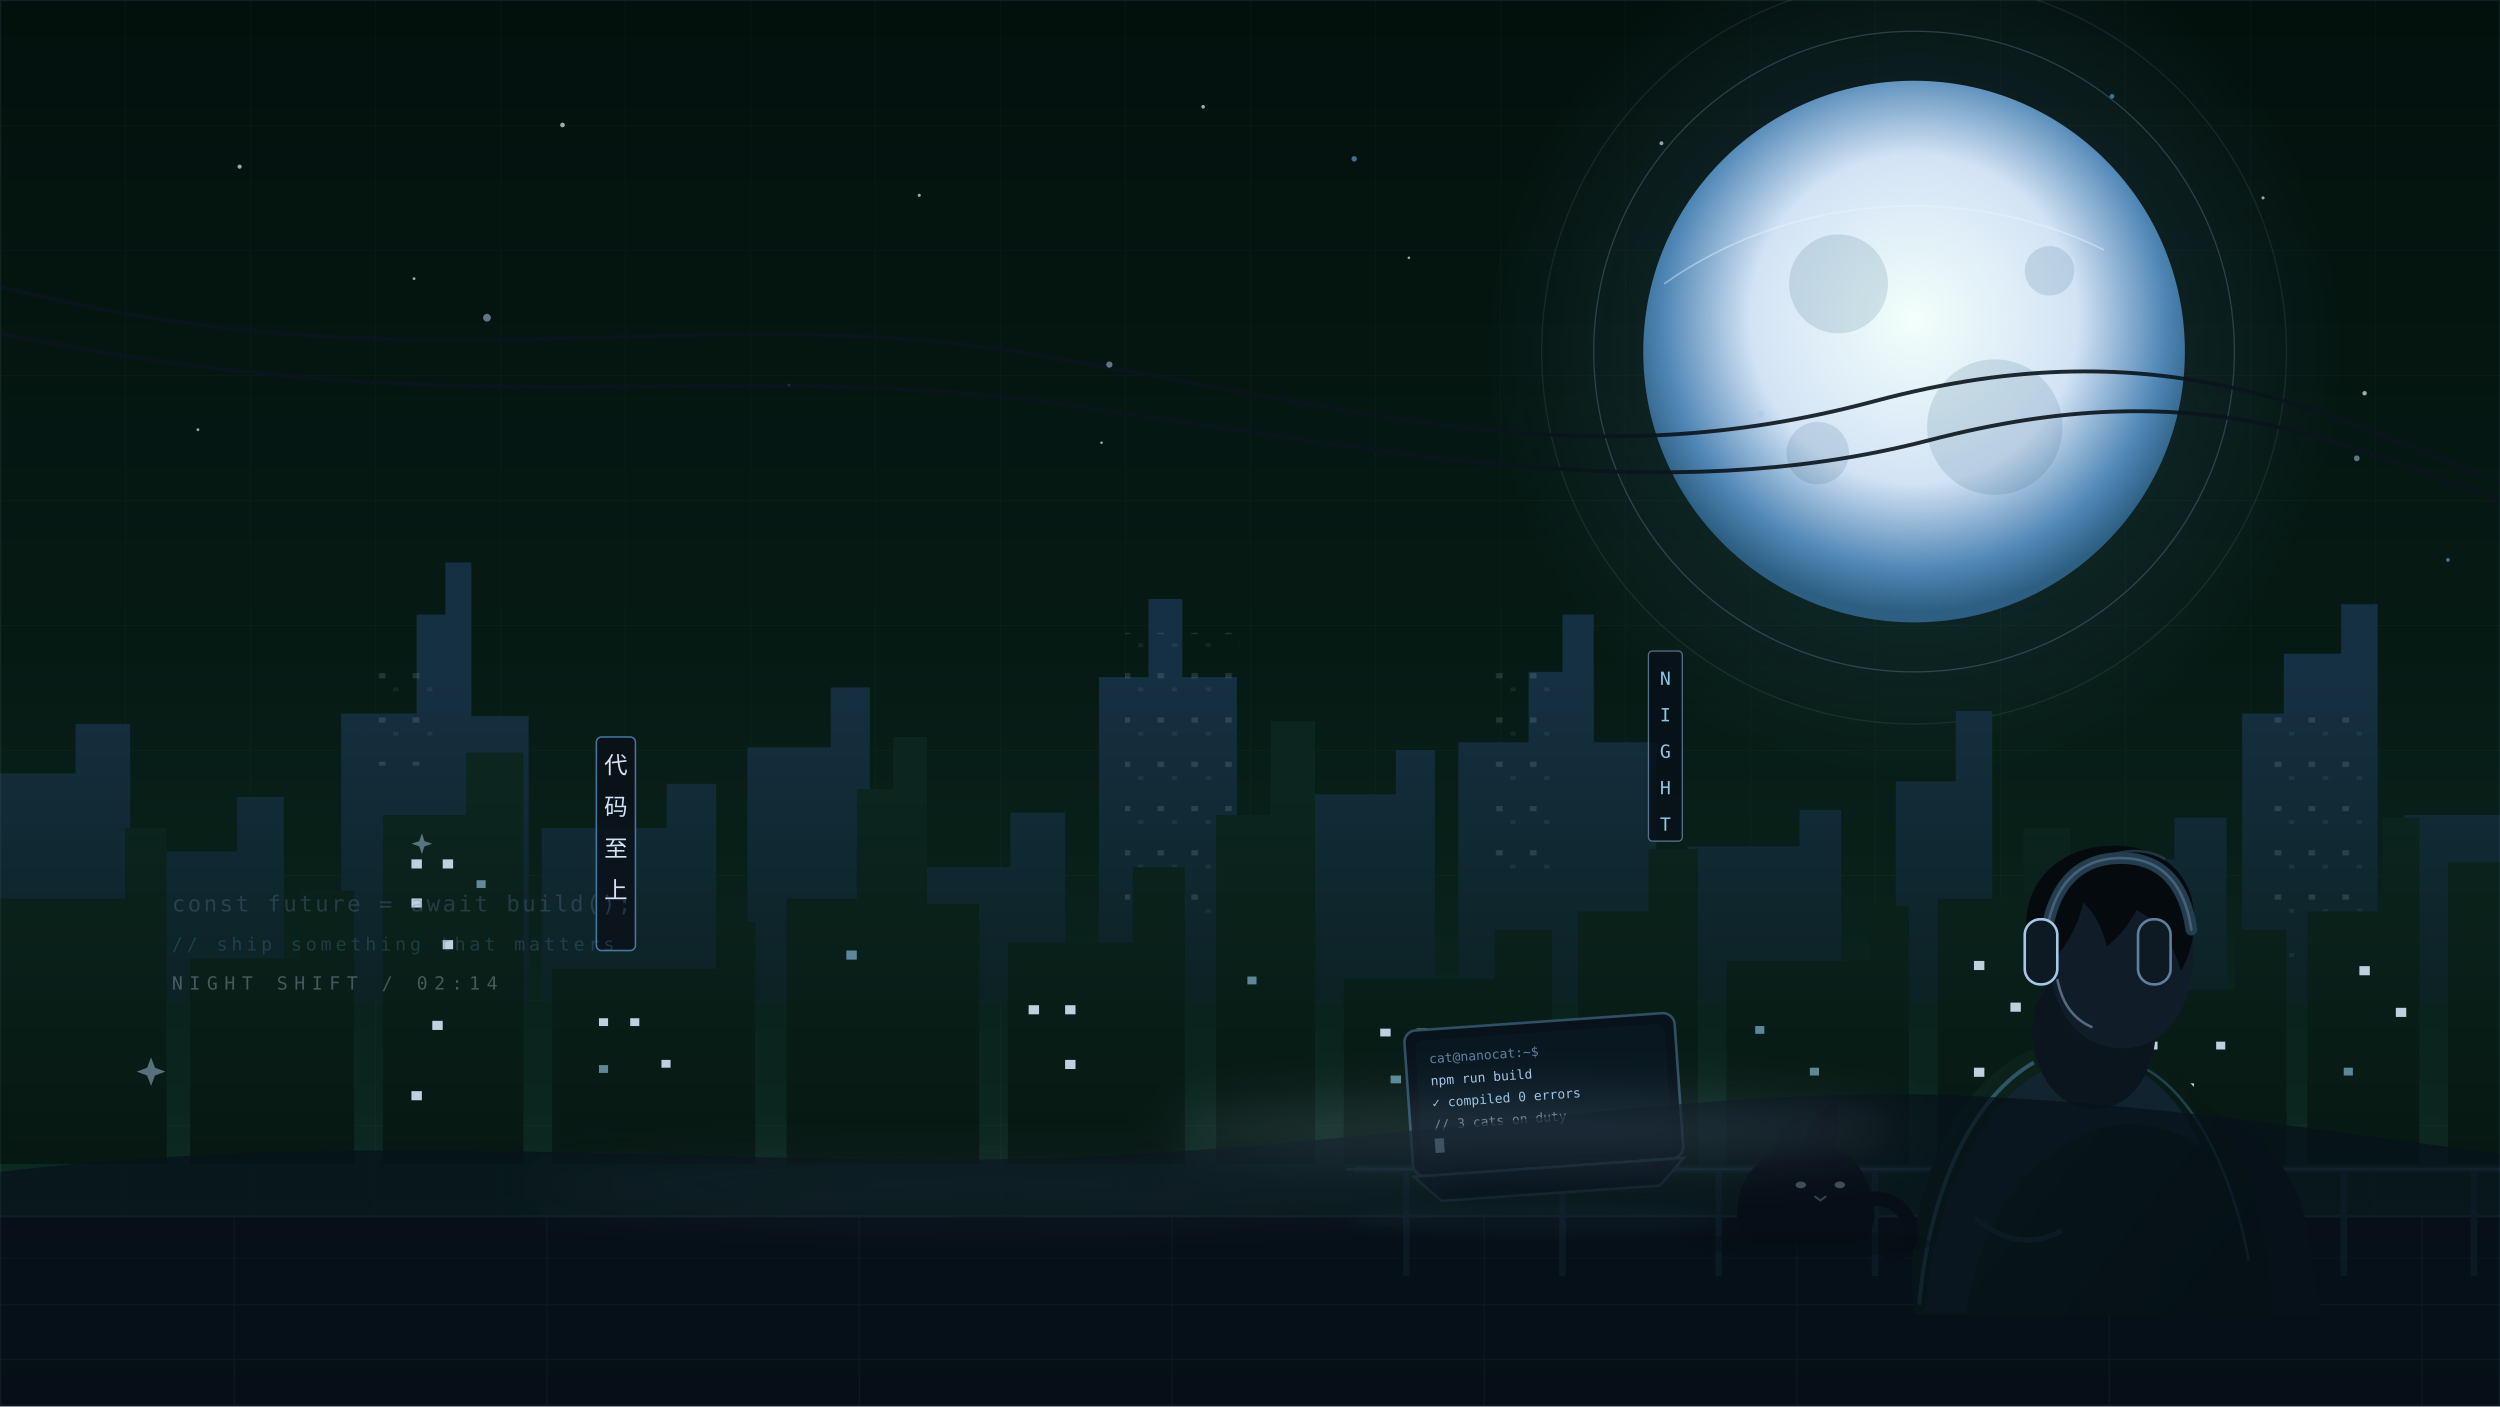
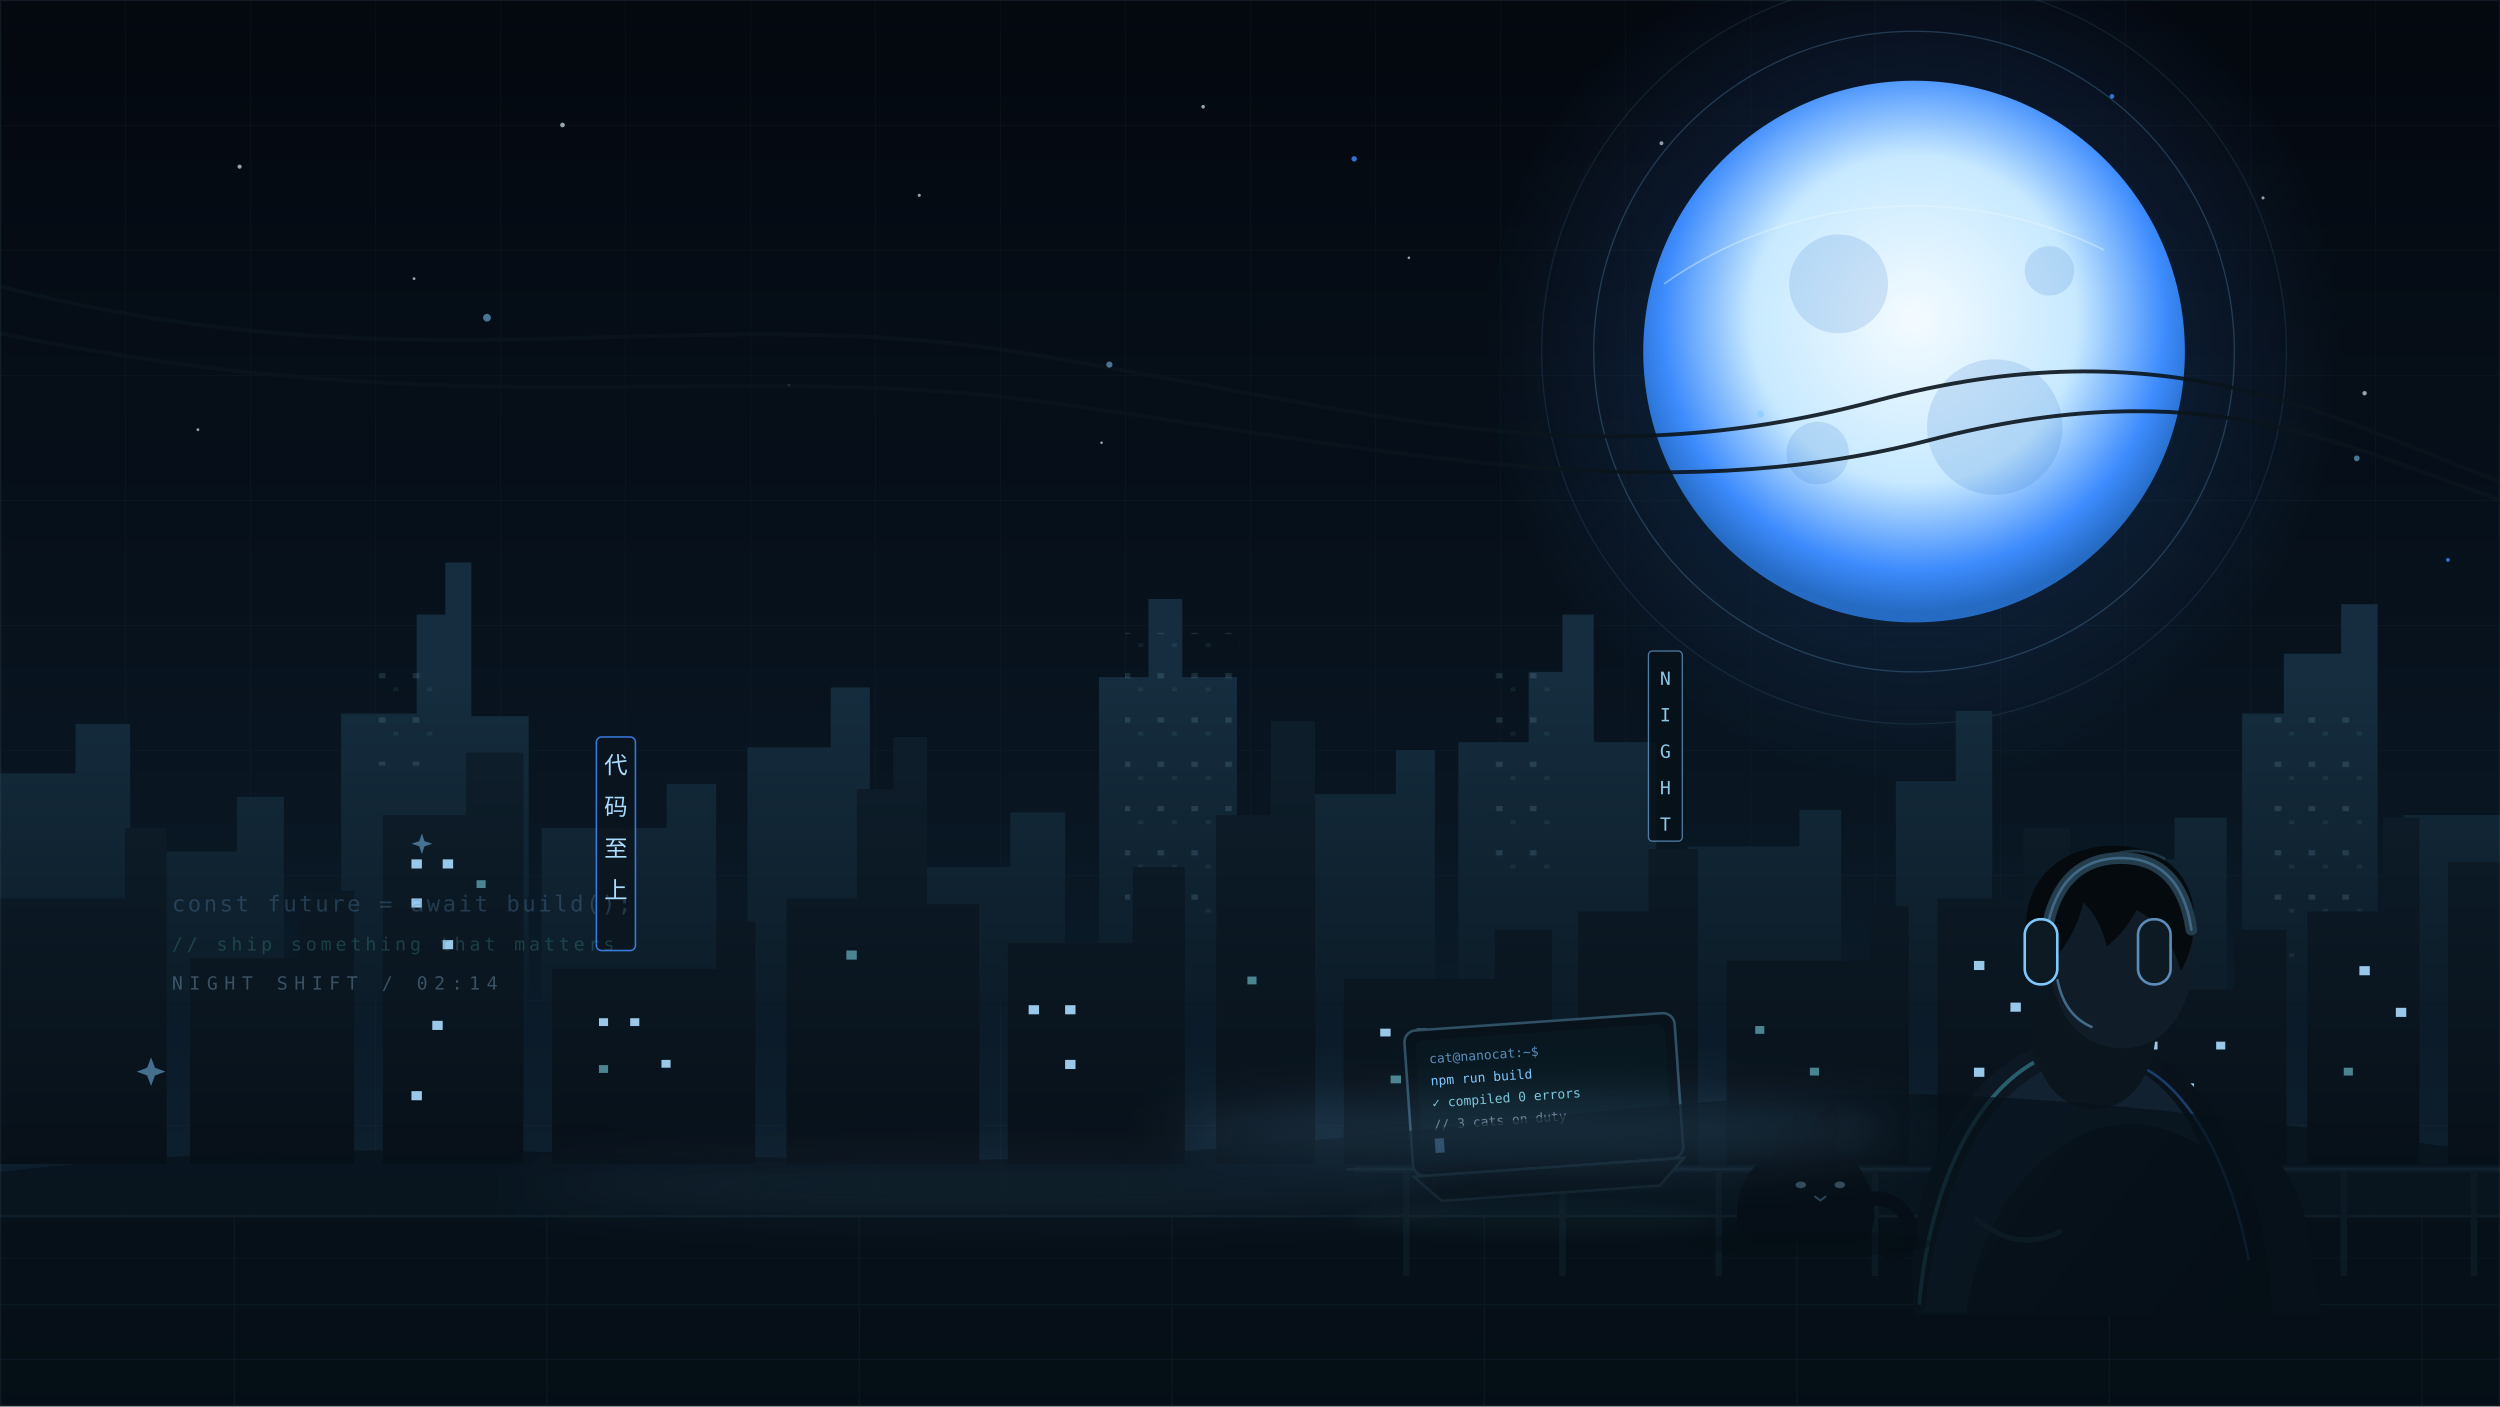
<svg xmlns="http://www.w3.org/2000/svg" viewBox="0 0 1920 1080" width="1920" height="1080" preserveAspectRatio="xMidYMid slice" role="img" aria-labelledby="hero-night-title hero-night-desc">
  <defs>
    <linearGradient id="hn-sky" x1="0" y1="0" x2="0" y2="1080" gradientUnits="userSpaceOnUse">
-       <stop stop-color="#03110d" />
-       <stop offset=".46" stop-color="#061a14" />
-       <stop offset=".76" stop-color="#0b251e" />
-       <stop offset="1" stop-color="#0f3028" />
+       <stop stop-color="#04080f" />
+       <stop offset=".46" stop-color="#07121d" />
+       <stop offset=".76" stop-color="#0c1c2a" />
+       <stop offset="1" stop-color="#102433" />
    </linearGradient>
    <radialGradient id="hn-moon" cx="50%" cy="44%" r="54%">
-       <stop stop-color="#f2fffb" />
-       <stop offset=".56" stop-color="#d3e3f5" />
-       <stop offset=".86" stop-color="#4f86b5" />
-       <stop offset="1" stop-color="#2d5f82" />
+       <stop stop-color="#f4fbff" />
+       <stop offset=".56" stop-color="#c7e9ff" />
+       <stop offset=".86" stop-color="#3d8bfd" />
+       <stop offset="1" stop-color="#256bc4" />
    </radialGradient>
    <radialGradient id="hn-moon-glow" cx="50%" cy="50%" r="50%">
-       <stop stop-color="#a8c6e6" stop-opacity=".42" />
-       <stop offset=".55" stop-color="#4f86b5" stop-opacity=".12" />
-       <stop offset="1" stop-color="#4f86b5" stop-opacity="0" />
+       <stop stop-color="#7fc8ff" stop-opacity=".42" />
+       <stop offset=".55" stop-color="#3d8bfd" stop-opacity=".12" />
+       <stop offset="1" stop-color="#3d8bfd" stop-opacity="0" />
    </radialGradient>
    <linearGradient id="hn-city-far" x1="0" y1="520" x2="0" y2="900" gradientUnits="userSpaceOnUse">
-       <stop stop-color="#153042" />
-       <stop offset="1" stop-color="#071a14" />
+       <stop stop-color="#152d3e" />
+       <stop offset="1" stop-color="#08131d" />
    </linearGradient>
    <linearGradient id="hn-city-mid" x1="0" y1="590" x2="0" y2="970" gradientUnits="userSpaceOnUse">
-       <stop stop-color="#0c261f" />
-       <stop offset="1" stop-color="#05140f" />
+       <stop stop-color="#0d1d29" />
+       <stop offset="1" stop-color="#060d15" />
    </linearGradient>
    <linearGradient id="hn-floor" x1="0" y1="880" x2="0" y2="1080" gradientUnits="userSpaceOnUse">
-       <stop stop-color="#0a1019" />
-       <stop offset="1" stop-color="#060c12" />
+       <stop stop-color="#0a141d" />
+       <stop offset="1" stop-color="#04080d" />
    </linearGradient>
    <linearGradient id="hn-rim" x1="1260" y1="690" x2="1740" y2="940" gradientUnits="userSpaceOnUse">
-       <stop stop-color="#617f9e" />
-       <stop offset=".48" stop-color="#4a7f9f" />
-       <stop offset="1" stop-color="#4f86b5" />
+       <stop stop-color="#5b8db8" />
+       <stop offset=".48" stop-color="#3f9b95" />
+       <stop offset="1" stop-color="#3d8bfd" />
    </linearGradient>
    <linearGradient id="hn-jacket" x1="1390" y1="760" x2="1710" y2="1010" gradientUnits="userSpaceOnUse">
-       <stop stop-color="#112f27" />
-       <stop offset=".55" stop-color="#091d16" />
-       <stop offset="1" stop-color="#04110c" />
+       <stop stop-color="#12212e" />
+       <stop offset=".55" stop-color="#0a141e" />
+       <stop offset="1" stop-color="#050a10" />
    </linearGradient>
    <linearGradient id="hn-screen" x1="1140" y1="800" x2="1370" y2="930" gradientUnits="userSpaceOnUse">
-       <stop stop-color="#9fd0ee" stop-opacity=".9" />
-       <stop offset=".5" stop-color="#2f6b86" stop-opacity=".7" />
-       <stop offset="1" stop-color="#173f36" stop-opacity=".25" />
+       <stop stop-color="#78d4d0" stop-opacity=".9" />
+       <stop offset=".5" stop-color="#2f7f8e" stop-opacity=".7" />
+       <stop offset="1" stop-color="#173747" stop-opacity=".25" />
    </linearGradient>
    <linearGradient id="hn-sign" x1="0" y1="0" x2="0" y2="1">
-       <stop stop-color="#d3e3f5" />
-       <stop offset="1" stop-color="#4f86b5" stop-opacity=".25" />
+       <stop stop-color="#a9dcff" />
+       <stop offset="1" stop-color="#3d8bfd" stop-opacity=".25" />
    </linearGradient>
    <filter id="hn-blur" x="-60%" y="-60%" width="220%" height="220%">
      <feGaussianBlur stdDeviation="18" />
    </filter>
    <filter id="hn-soft" x="-30%" y="-30%" width="160%" height="160%">
      <feGaussianBlur stdDeviation="4" />
    </filter>
    <pattern id="hn-windows" width="26" height="34" patternUnits="userSpaceOnUse">
      <rect width="26" height="34" fill="none" />
-       <rect x="5" y="7" width="5" height="4" fill="#d3e3f5" opacity=".45" />
-       <rect x="16" y="18" width="4" height="3" fill="#9bc3e2" opacity=".28" />
+       <rect x="5" y="7" width="5" height="4" fill="#a9dcff" opacity=".45" />
+       <rect x="16" y="18" width="4" height="3" fill="#7cc7d8" opacity=".28" />
    </pattern>
    <pattern id="hn-grid" width="96" height="96" patternUnits="userSpaceOnUse">
      <path d="M96 0H0v96" fill="none" stroke="#8db6cf" stroke-width="1" opacity=".05" />
    </pattern>
  </defs>
  <rect width="1920" height="1080" fill="url(#hn-sky)" />
  <rect width="1920" height="1080" fill="url(#hn-grid)" />
-   <g fill="#e6f1fb" opacity=".68">
+   <g fill="#dceaf2" opacity=".68">
    <circle cx="184" cy="128" r="1.6" />
    <circle cx="318" cy="214" r="1.1" />
    <circle cx="432" cy="96" r="1.8" />
    <circle cx="706" cy="150" r="1.2" />
    <circle cx="924" cy="82" r="1.4" />
    <circle cx="1082" cy="198" r="1" />
    <circle cx="1276" cy="110" r="1.5" />
    <circle cx="1738" cy="152" r="1.2" />
    <circle cx="1816" cy="302" r="1.7" />
    <circle cx="152" cy="330" r="1.1" />
    <circle cx="606" cy="296" r="1.2" />
    <circle cx="846" cy="340" r="1" />
  </g>
-   <g fill="#4f86b5" opacity=".8">
+   <g fill="#3d8bfd" opacity=".8">
    <circle cx="1040" cy="122" r="2.1" />
    <circle cx="1622" cy="74" r="1.8" />
    <circle cx="1880" cy="430" r="1.5" />
  </g>
  <circle cx="1470" cy="270" r="330" fill="url(#hn-moon-glow)" />
  <circle cx="1470" cy="270" r="208" fill="url(#hn-moon)" />
-   <g fill="#2d5f82" opacity=".16">
+   <g fill="#256bc4" opacity=".16">
    <circle cx="1412" cy="218" r="38" />
    <circle cx="1532" cy="328" r="52" />
    <circle cx="1574" cy="208" r="19" />
    <circle cx="1396" cy="348" r="24" />
  </g>
-   <circle cx="1470" cy="270" r="246" fill="none" stroke="#a8c6e6" stroke-width="1" opacity=".22" />
-   <circle cx="1470" cy="270" r="286" fill="none" stroke="#a8c6e6" stroke-width="1" opacity=".1" />
+   <circle cx="1470" cy="270" r="246" fill="none" stroke="#7fc8ff" stroke-width="1" opacity=".22" />
+   <circle cx="1470" cy="270" r="286" fill="none" stroke="#7fc8ff" stroke-width="1" opacity=".1" />
  <path d="M1278 218c96-68 229-80 338-26" fill="none" stroke="#eaf7ff" stroke-width="1.3" opacity=".4" />
  <g fill="url(#hn-city-far)">
    <path d="M0 770V594h58v-38h42v214z" />
    <path d="M104 770V654h78v-42h36v158z" />
    <path d="M262 770V548h58v-76h22v-40h20v118h44v220z" />
    <path d="M416 770V636h96v-34h38v168z" />
    <path d="M574 770V574h64v-46h30v242z" />
    <path d="M694 770V666h82v-42h42v146z" />
    <path d="M844 770V520h38v-60h26v60h42v250z" />
    <path d="M976 770V610h96v-34h30v194z" />
    <path d="M1120 770V570h54v-54h26v-44h24v98h48v200z" />
    <path d="M1296 770V650h86v-28h32v148z" />
    <path d="M1456 770V600h46v-54h28v224z" />
    <path d="M1574 770V660h96v-32h40v142z" />
    <path d="M1722 770V548h32v-46h44v-38h28v306z" />
    <path d="M1846 770V626h74v144z" />
  </g>
  <g opacity=".3">
    <rect x="280" y="506" width="58" height="82" fill="url(#hn-windows)" />
    <rect x="864" y="486" width="88" height="220" fill="url(#hn-windows)" />
    <rect x="1140" y="516" width="56" height="168" fill="url(#hn-windows)" />
    <rect x="1740" y="550" width="80" height="210" fill="url(#hn-windows)" />
  </g>
  <g fill="url(#hn-city-mid)">
    <path d="M0 894V690h96v-54h32v258z" />
    <path d="M146 894V736h84v-52h42v210z" />
    <path d="M294 894V626h64v-48h44v316z" />
    <path d="M424 894V744h126v-36h30v186z" />
    <path d="M604 894V690h54v-84h28v-40h26v128h40v200z" />
    <path d="M774 894V724h96v-58h40v228z" />
    <path d="M934 894V626h42v-72h34v340z" />
    <path d="M1032 894V752h116v-38h44v180z" />
    <path d="M1212 894V700h54v-48h38v242z" />
    <path d="M1326 894V738h110v-42h30v198z" />
    <path d="M1488 894V690h66v-54h36v258z" />
    <path d="M1612 894V760h104v-46h40v180z" />
    <path d="M1772 894V700h58v-72h28v266z" />
    <path d="M1880 894V662h40v232z" />
  </g>
  <g opacity=".9">
-     <g fill="#d3e3f5">
+     <g fill="#a9dcff">
      <rect x="316" y="660" width="8" height="7" />
      <rect x="340" y="660" width="8" height="7" />
      <rect x="316" y="690" width="8" height="7" />
      <rect x="340" y="722" width="8" height="7" />
      <rect x="332" y="784" width="8" height="7" />
      <rect x="316" y="838" width="8" height="7" />
      <rect x="460" y="782" width="7" height="6" />
      <rect x="484" y="782" width="7" height="6" />
      <rect x="508" y="814" width="7" height="6" />
      <rect x="790" y="772" width="8" height="7" />
      <rect x="818" y="772" width="8" height="7" />
      <rect x="818" y="814" width="8" height="7" />
      <rect x="1060" y="790" width="8" height="6" />
      <rect x="1088" y="790" width="8" height="6" />
      <rect x="1132" y="824" width="8" height="6" />
      <rect x="1516" y="738" width="8" height="7" />
      <rect x="1544" y="770" width="8" height="7" />
      <rect x="1516" y="820" width="8" height="7" />
      <rect x="1650" y="800" width="7" height="6" />
      <rect x="1678" y="832" width="7" height="6" />
      <rect x="1702" y="800" width="7" height="6" />
      <rect x="1812" y="742" width="8" height="7" />
      <rect x="1840" y="774" width="8" height="7" />
    </g>
-     <g fill="#8fc6e6" opacity=".7">
+     <g fill="#72c5d2" opacity=".7">
      <rect x="366" y="676" width="7" height="6" />
      <rect x="460" y="818" width="7" height="6" />
      <rect x="650" y="730" width="8" height="7" />
      <rect x="958" y="750" width="7" height="6" />
      <rect x="1068" y="826" width="8" height="6" />
      <rect x="1348" y="788" width="7" height="6" />
      <rect x="1390" y="820" width="7" height="6" />
      <rect x="1590" y="802" width="7" height="6" />
      <rect x="1800" y="820" width="7" height="6" />
    </g>
  </g>
  <g font-family="ui-monospace, SFMono-Regular, Consolas, monospace" text-anchor="middle">
-     <rect x="458" y="566" width="30" height="164" rx="4" fill="#0a1019" stroke="#4f86b5" stroke-width="1.2" opacity=".85" />
-     <text x="473" y="594" fill="#d3e3f5" font-size="18" letter-spacing="5">代</text>
-     <text x="473" y="626" fill="#d3e3f5" font-size="18" letter-spacing="5">码</text>
-     <text x="473" y="658" fill="#d3e3f5" font-size="18" letter-spacing="5">至</text>
-     <text x="473" y="690" fill="#d3e3f5" font-size="18" letter-spacing="5">上</text>
-     <rect x="1266" y="500" width="26" height="146" rx="3" fill="#071019" stroke="#617f9e" opacity=".85" />
+     <rect x="458" y="566" width="30" height="164" rx="4" fill="#0a141d" stroke="#3d8bfd" stroke-width="1.2" opacity=".85" />
+     <text x="473" y="594" fill="#a9dcff" font-size="18" letter-spacing="5">代</text>
+     <text x="473" y="626" fill="#a9dcff" font-size="18" letter-spacing="5">码</text>
+     <text x="473" y="658" fill="#a9dcff" font-size="18" letter-spacing="5">至</text>
+     <text x="473" y="690" fill="#a9dcff" font-size="18" letter-spacing="5">上</text>
+     <rect x="1266" y="500" width="26" height="146" rx="3" fill="#071019" stroke="#5b8db8" opacity=".85" />
    <text x="1279" y="526" fill="#8fc6e6" font-size="14" letter-spacing="3">N</text>
    <text x="1279" y="554" fill="#8fc6e6" font-size="14" letter-spacing="3">I</text>
    <text x="1279" y="582" fill="#8fc6e6" font-size="14" letter-spacing="3">G</text>
    <text x="1279" y="610" fill="#8fc6e6" font-size="14" letter-spacing="3">H</text>
    <text x="1279" y="638" fill="#8fc6e6" font-size="14" letter-spacing="3">T</text>
  </g>
  <g fill="none" stroke="#0a141c" stroke-width="3" opacity=".9">
    <path d="M0 220c320 82 530 8 792 52s424 96 648 36 348 12 480 62" />
    <path d="M0 256c360 74 556 18 812 54s462 82 670 28 312 2 438 46" />
  </g>
-   <g fill="#a8c6e6" opacity=".55">
+   <g fill="#7fc8ff" opacity=".55">
    <circle cx="374" cy="244" r="3" />
    <circle cx="852" cy="280" r="2.4" />
    <circle cx="1352" cy="318" r="2.7" />
    <circle cx="1810" cy="352" r="2.2" />
  </g>
  <path d="M0 934h1920v146H0z" fill="url(#hn-floor)" />
  <path d="M0 934h1920" stroke="#274052" stroke-width="2" opacity=".85" />
  <path d="M0 966h1920" stroke="#101f2c" stroke-width="1" />
  <g opacity=".5" fill="none" stroke="#2c4559" stroke-width="1">
    <path d="M0 1002h1920M0 1044h1920M180 934v146M420 934v146M660 934v146M900 934v146M1140 934v146M1380 934v146M1620 934v146M1860 934v146" />
  </g>
  <g stroke="#1c3344" stroke-width="5" fill="none" opacity=".95">
    <path d="M1040 898h880" />
    <path d="M1080 898v82M1200 898v82M1320 898v82M1440 898v82M1560 898v82M1680 898v82M1800 898v82M1900 898v82" />
  </g>
  <path d="M1034 898h890" stroke="#3b6178" stroke-width="1.5" opacity=".7" />
  <g transform="translate(1078 792) rotate(-4)">
    <rect x="0" y="0" width="208" height="112" rx="9" fill="#08121b" stroke="#2f4f63" stroke-width="2" />
    <rect x="8" y="8" width="192" height="96" rx="5" fill="#081720" />
    <g font-family="ui-monospace, SFMono-Regular, Consolas, monospace" font-size="10">
-       <text x="18" y="26" fill="#617f9e">cat@nanocat:~$</text>
-       <text x="18" y="43" fill="#a8c6e6">npm run build</text>
-       <text x="18" y="60" fill="#9bc3e2">✓ compiled 0 errors</text>
+       <text x="18" y="26" fill="#5b8db8">cat@nanocat:~$</text>
+       <text x="18" y="43" fill="#7fc8ff">npm run build</text>
+       <text x="18" y="60" fill="#7cc7d8">✓ compiled 0 errors</text>
      <text x="18" y="77" fill="#6b7a8b">// 3 cats on duty</text>
-       <rect x="18" y="84" width="7" height="11" fill="#a8c6e6" />
+       <rect x="18" y="84" width="7" height="11" fill="#7fc8ff" />
    </g>
    <path d="M0 112 20 132h168l20-20z" fill="#0c1a24" stroke="#2f4f63" stroke-width="2" />
  </g>
-   <ellipse cx="1180" cy="936" rx="142" ry="12" fill="#7fb4e6" opacity=".13" filter="url(#hn-soft)" />
+   <ellipse cx="1180" cy="936" rx="142" ry="12" fill="#6fd4d0" opacity=".13" filter="url(#hn-soft)" />
  <g>
    <path d="M1532 1010c-16-74 12-142 88-160 77-18 137 25 151 88l12 72z" fill="#0a1219" />
    <path d="M1470 1010c-10-86 28-190 108-210 27-7 52-2 72 8 58 29 92 112 95 202z" fill="url(#hn-jacket)" />
    <path d="M1478 1008c7-78 39-165 100-190 47-19 91 12 112 62-40-24-77-22-112 4-38 28-60 72-68 124z" fill="#132534" opacity=".82" />
    <path d="M1474 1002c6-74 34-155 88-186" fill="none" stroke="url(#hn-rim)" stroke-width="3" opacity=".55" />
-     <path d="M1646 820c36 18 68 76 81 148" fill="none" stroke="#4f86b5" stroke-width="2" opacity=".35" />
+     <path d="M1646 820c36 18 68 76 81 148" fill="none" stroke="#3d8bfd" stroke-width="2" opacity=".35" />
    <path d="M1562 806c-4-26 2-44 18-56h56c17 12 23 30 18 57-7 30-25 45-46 45s-39-16-46-46z" fill="#0b151e" />
    <path d="M1574 742c-4-42 16-74 54-75 39-1 61 31 56 76-4 38-24 62-54 62-31 0-52-24-56-63z" fill="#101d28" />
    <path d="M1568 746c-16-20-16-52 0-72 10-13 26-22 46-24 26-3 50 6 62 24 13 19 12 48-1 72-7-24-17-38-34-47-7 12-13 20-23 28-4-16-9-25-18-34-5 22-16 39-32 53z" fill="#050a0f" />
    <path d="M1608 664c16-12 39-14 55-4" fill="none" stroke="#2f4f63" stroke-width="2" opacity=".6" />
    <path d="M1572 714c6-35 25-55 57-55 31 0 49 20 54 55" fill="none" stroke="#233d4d" stroke-width="9" stroke-linecap="round" />
-     <path d="M1572 714c6-35 25-55 57-55 31 0 49 20 54 55" fill="none" stroke="#617f9e" stroke-width="2" stroke-linecap="round" opacity=".55" />
-     <rect x="1555" y="706" width="25" height="50" rx="12" fill="#0d1a23" stroke="#a8c6e6" stroke-width="2" />
-     <rect x="1642" y="706" width="25" height="50" rx="12" fill="#0d1a23" stroke="#617f9e" stroke-width="2" />
-     <path d="M1580 752c4 20 13 31 27 37" fill="none" stroke="#a8c6e6" stroke-width="2" opacity=".45" />
+     <path d="M1572 714c6-35 25-55 57-55 31 0 49 20 54 55" fill="none" stroke="#5b8db8" stroke-width="2" stroke-linecap="round" opacity=".55" />
+     <rect x="1555" y="706" width="25" height="50" rx="12" fill="#0d1a23" stroke="#7fc8ff" stroke-width="2" />
+     <rect x="1642" y="706" width="25" height="50" rx="12" fill="#0d1a23" stroke="#5b8db8" stroke-width="2" />
+     <path d="M1580 752c4 20 13 31 27 37" fill="none" stroke="#7fc8ff" stroke-width="2" opacity=".45" />
    <path d="M1518 936c21 18 42 21 64 10" fill="none" stroke="#1b3342" stroke-width="4" stroke-linecap="round" />
  </g>
  <g transform="translate(1330 838)">
    <path d="M4 94c0-29 20-50 47-50 10-22 20-32 29-36 4 13 3 25-1 35 15 6 26 22 30 43 3 19-5 31-19 31H22C11 117 4 108 4 94z" fill="#060c12" />
    <path d="M32 45c5-14 12-23 19-29 3 12 3 23 0 33z" fill="#060c12" />
    <path d="M80 46c-2-14-7-25-13-32-5 12-7 23-5 34z" fill="#060c12" />
    <path d="M100 84c17-5 31 3 36 16 5 14-3 26-13 26" fill="none" stroke="#060c12" stroke-width="11" stroke-linecap="round" />
-     <g fill="#d3e3f5">
+     <g fill="#a9dcff">
      <ellipse cx="53" cy="72" rx="4" ry="2.6" />
      <ellipse cx="83" cy="72" rx="4" ry="2.6" />
    </g>
-     <path d="M64 81l4 3 4-3" fill="none" stroke="#a8c6e6" stroke-width="1.5" stroke-linecap="round" />
+     <path d="M64 81l4 3 4-3" fill="none" stroke="#7fc8ff" stroke-width="1.5" stroke-linecap="round" />
  </g>
  <ellipse cx="1392" cy="955" rx="92" ry="10" fill="#000" opacity=".35" />
  <g font-family="ui-monospace, SFMono-Regular, Consolas, monospace" opacity=".3">
-     <text x="132" y="700" fill="#617f9e" font-size="17" letter-spacing="2">const future = await build();</text>
-     <text x="132" y="730" fill="#4a7f9f" font-size="14" letter-spacing="3">// ship something that matters</text>
-     <text x="132" y="760" fill="#d3e3f5" font-size="14" letter-spacing="5">NIGHT SHIFT / 02:14</text>
-   </g>
-   <g fill="#a8c6e6" opacity=".5">
+     <text x="132" y="700" fill="#5b8db8" font-size="17" letter-spacing="2">const future = await build();</text>
+     <text x="132" y="730" fill="#3f9b95" font-size="14" letter-spacing="3">// ship something that matters</text>
+     <text x="132" y="760" fill="#a9dcff" font-size="14" letter-spacing="5">NIGHT SHIFT / 02:14</text>
+   </g>
+   <g fill="#7fc8ff" opacity=".5">
    <path d="m116 812 3 8 8 3-8 3-3 8-3-8-8-3 8-3z" />
    <path d="m324 640 2 6 6 2-6 2-2 6-2-6-6-2 6-2z" />
  </g>
  <path d="M0 900c320-38 610 4 880-14 260-17 450-54 640-44 158 8 288 30 400 44v194H0z" fill="#061019" opacity=".72" />
  <g filter="url(#hn-blur)" opacity=".5">
-     <ellipse cx="1180" cy="868" rx="280" ry="26" fill="#a8c6e6" opacity=".28" />
-     <ellipse cx="760" cy="910" rx="360" ry="20" fill="#617f9e" opacity=".18" />
+     <ellipse cx="1180" cy="868" rx="280" ry="26" fill="#7fc8ff" opacity=".28" />
+     <ellipse cx="760" cy="910" rx="360" ry="20" fill="#5b8db8" opacity=".18" />
  </g>
  <rect width="1920" height="1080" fill="none" stroke="#7ea6bd" stroke-opacity=".08" stroke-width="2" />
</svg>
